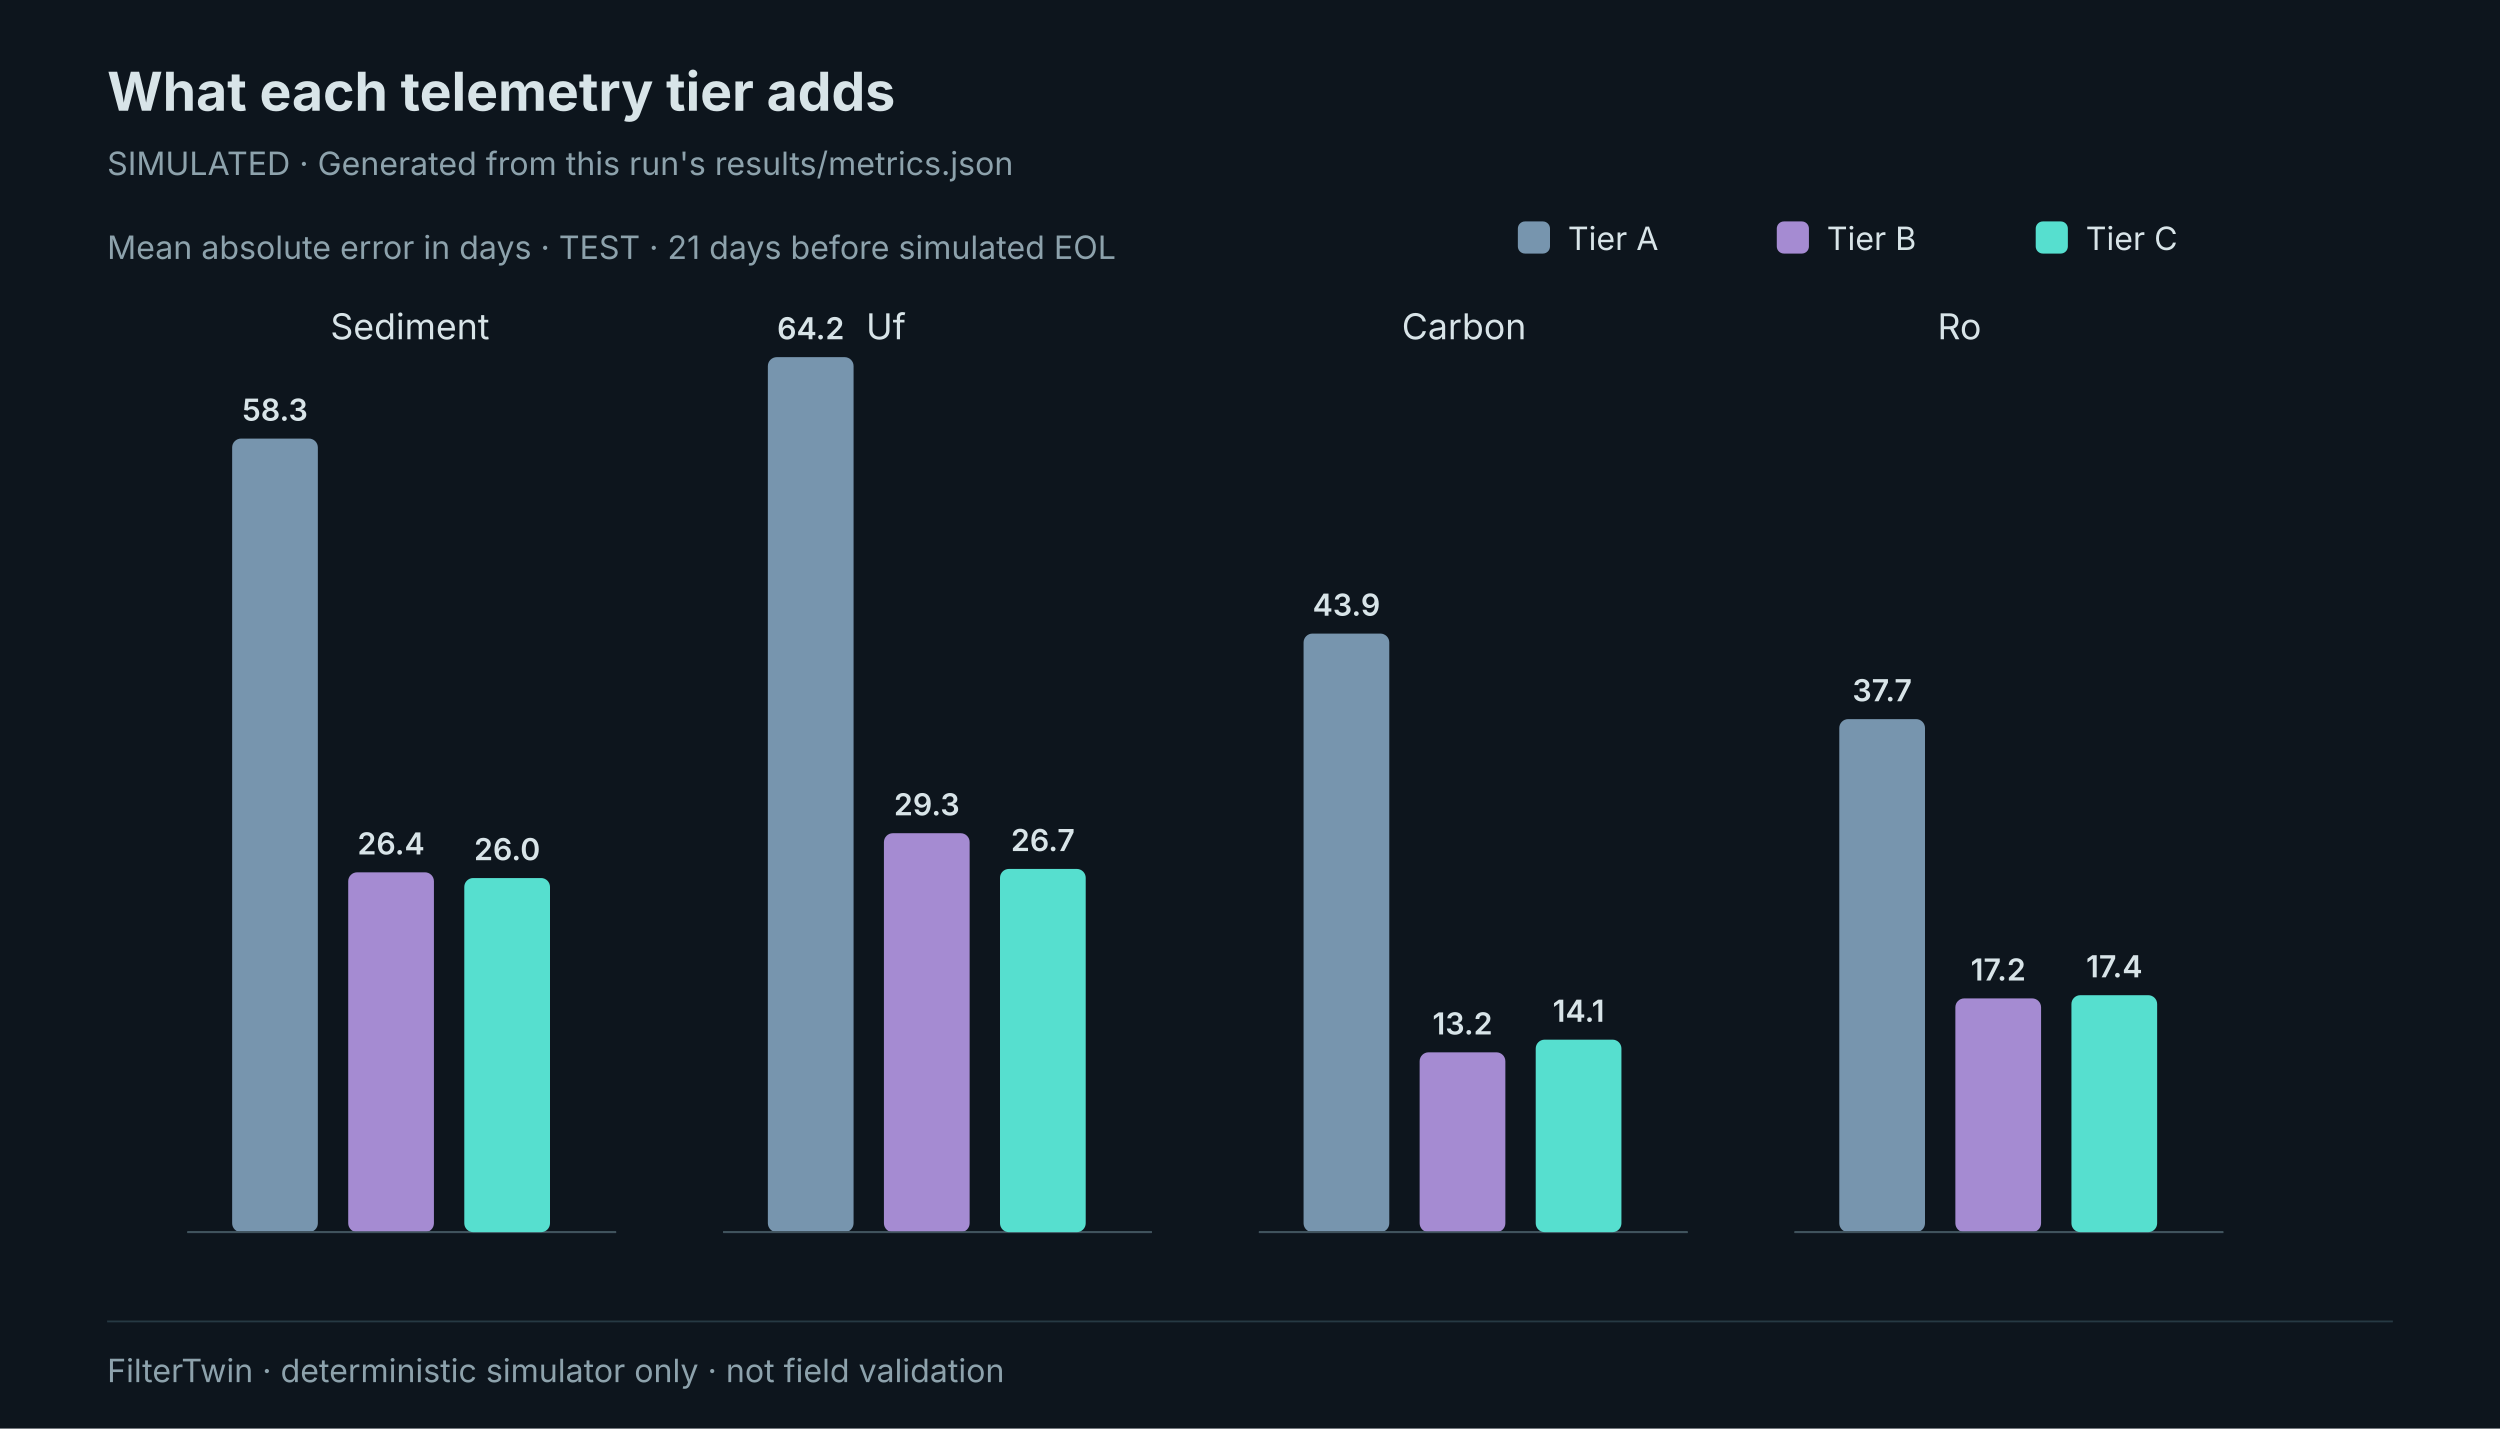
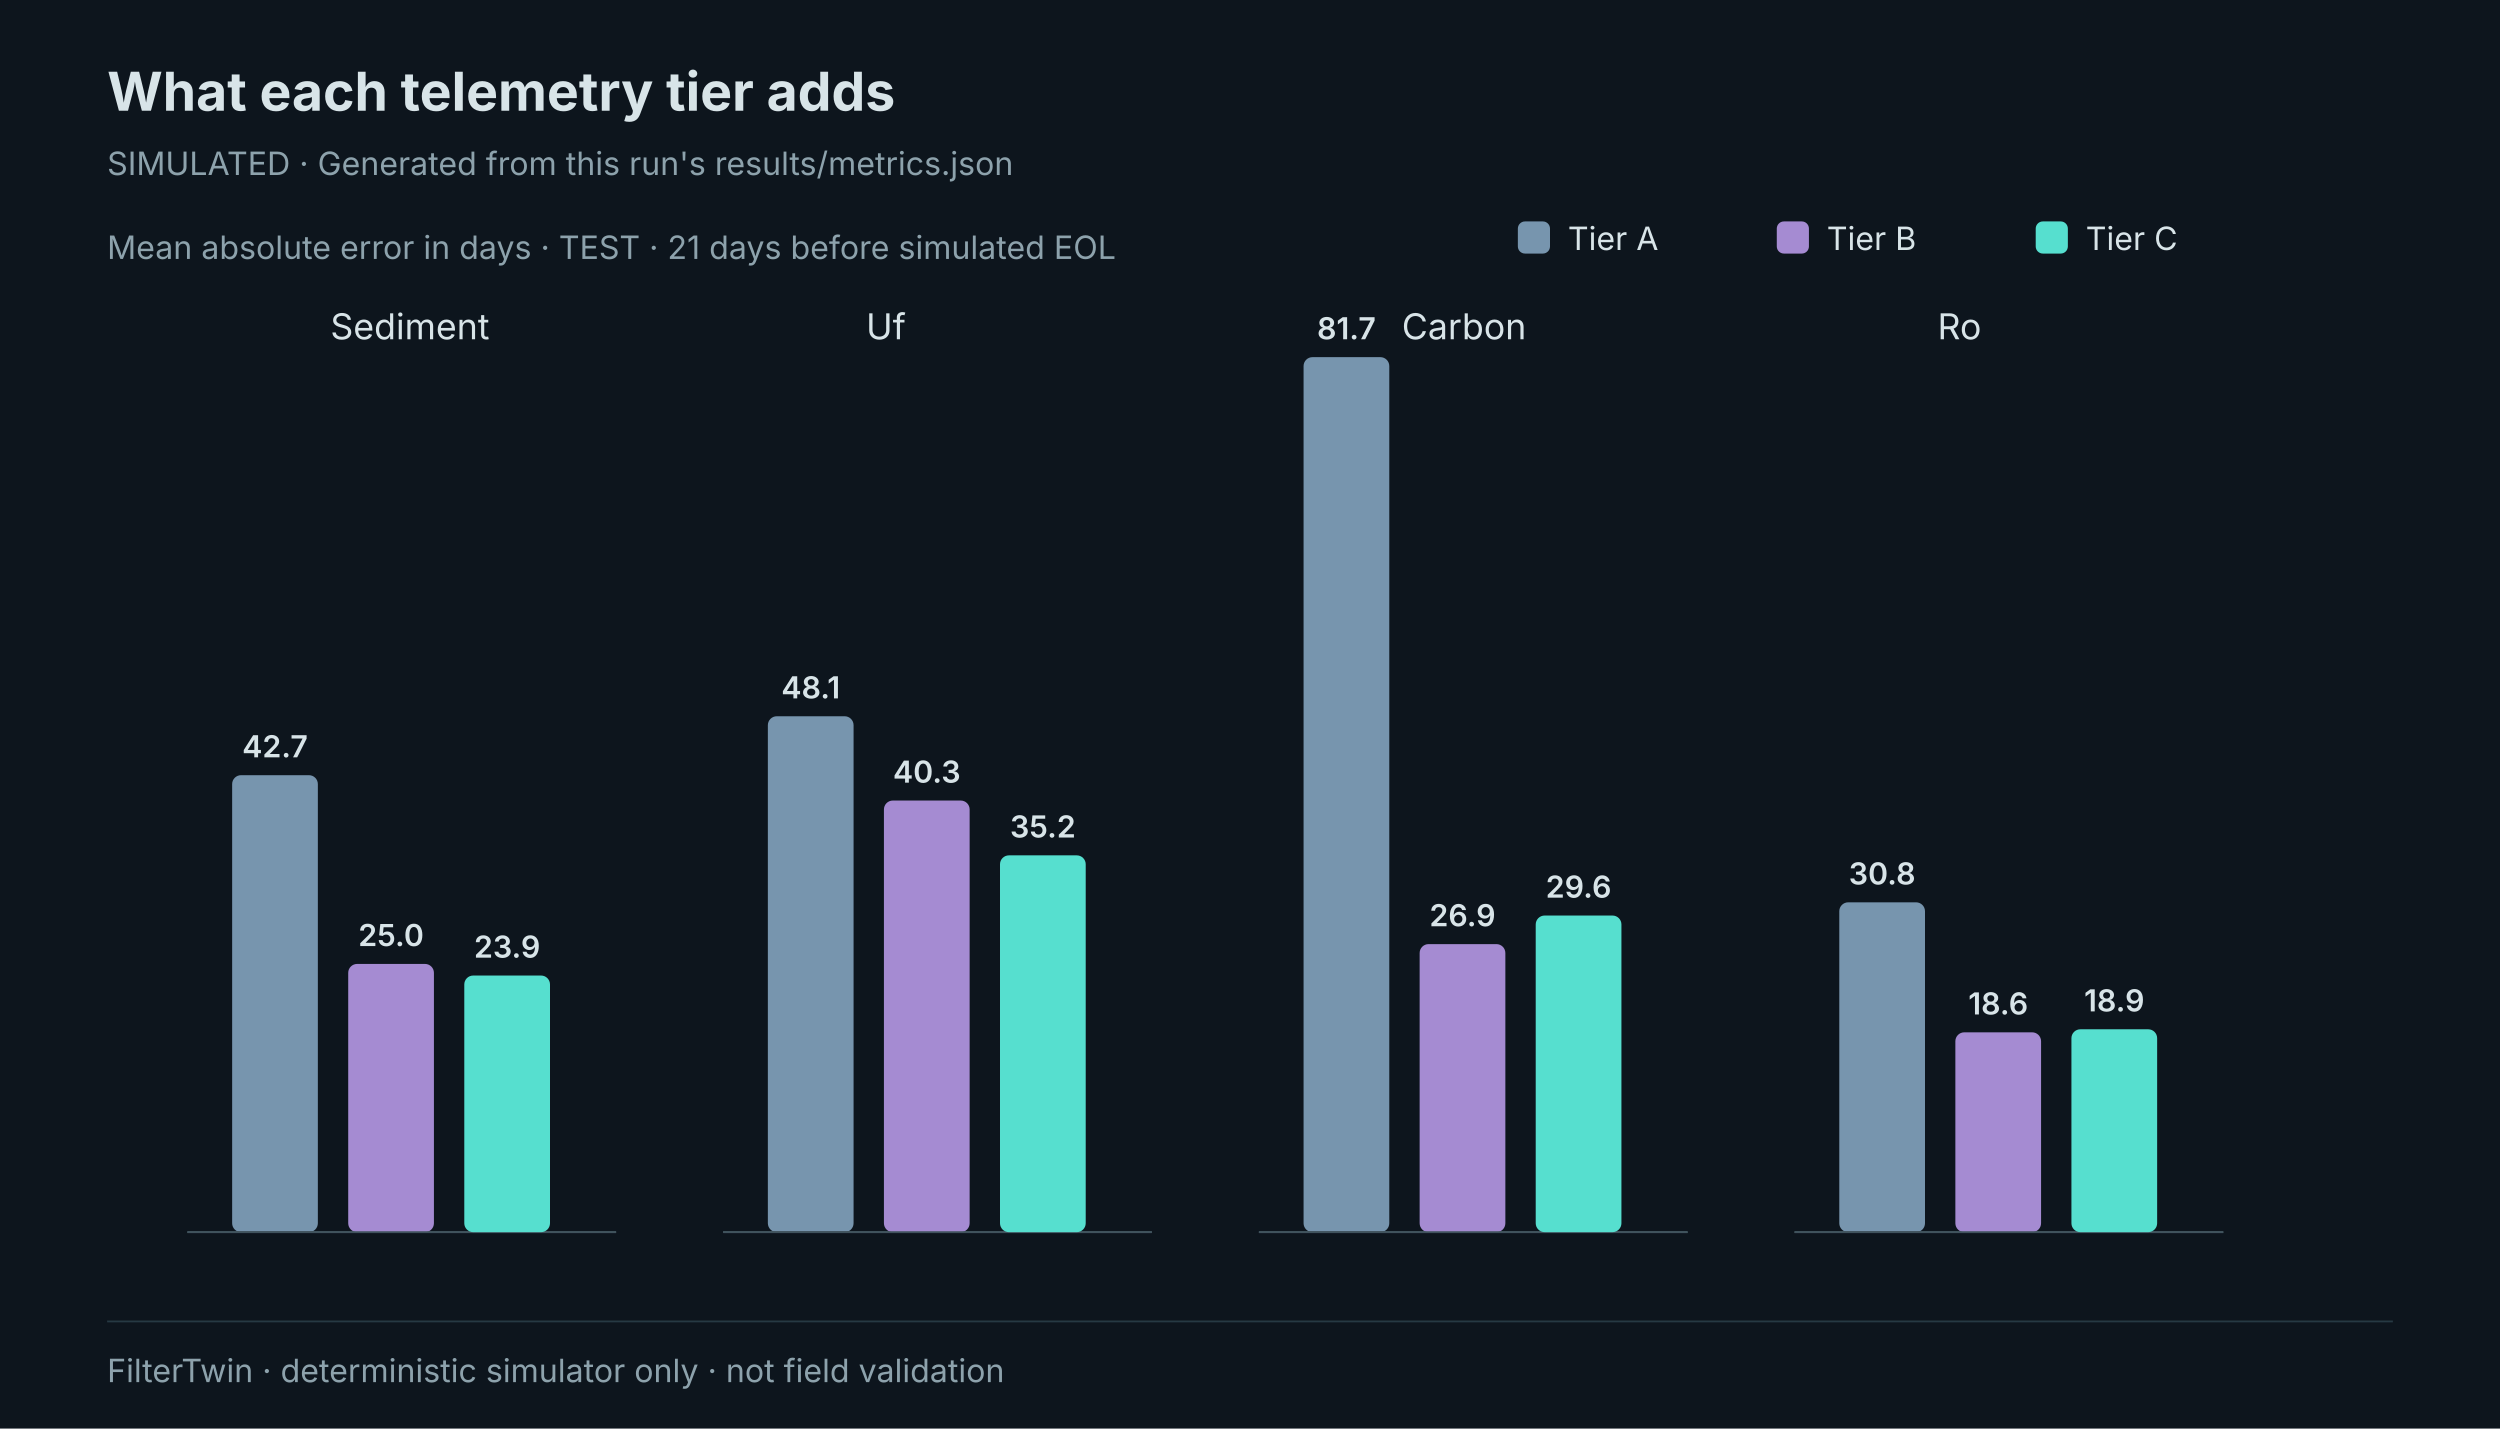
<svg xmlns="http://www.w3.org/2000/svg" width="1400" height="800" viewBox="0 0 1400 800">
  <rect width="100%" height="100%" fill="#0d151d" />
  <style>
text{font-family:Inter,Arial,sans-serif;fill:#d8e4e8}.muted{fill:#8da2ac}.title{font-size:30px;font-weight:650}.small{font-size:18px}.label{font-size:20px}.value{font-size:17px;font-weight:600}
</style>
  <text x="60" y="62" class="title">What each telemetry tier adds</text>
  <text x="60" y="98" class="small muted">SIMULATED · Generated from this run's results/metrics.json</text>
  <text x="60" y="145" class="small muted">Mean absolute error in days · TEST · 21 days before simulated EOL</text>
  <rect x="850" y="124" width="18" height="18" rx="4" fill="#7795ae" />
  <text x="878" y="140" class="small">Tier A</text>
  <rect x="995" y="124" width="18" height="18" rx="4" fill="#a58bd2" />
  <text x="1023" y="140" class="small">Tier B</text>
  <rect x="1140" y="124" width="18" height="18" rx="4" fill="#56dfcf" />
  <text x="1168" y="140" class="small">Tier C</text>
  <text x="185" y="190" class="label">Sediment</text>
  <line x1="105" y1="690" x2="345" y2="690" stroke="#40535d" />
-   <rect x="130" y="245.6" width="48" height="444.4" rx="5" fill="#7795ae" />
-   <text x="154" y="235.6" text-anchor="middle" class="value">58.3</text>
+   <rect x="130" y="434.1" width="48" height="255.9" rx="5" fill="#7795ae" />
+   <text x="154" y="424.1" text-anchor="middle" class="value">42.7</text>
  <line x1="105" y1="690" x2="345" y2="690" stroke="#40535d" />
-   <rect x="195" y="488.5" width="48" height="201.5" rx="5" fill="#a58bd2" />
-   <text x="219" y="478.5" text-anchor="middle" class="value">26.4</text>
+   <rect x="195" y="539.8" width="48" height="150.2" rx="5" fill="#a58bd2" />
+   <text x="219" y="529.8" text-anchor="middle" class="value">25.0</text>
  <line x1="105" y1="690" x2="345" y2="690" stroke="#40535d" />
-   <rect x="260" y="491.7" width="48" height="198.3" rx="5" fill="#56dfcf" />
-   <text x="284" y="481.7" text-anchor="middle" class="value">26.0</text>
+   <rect x="260" y="546.3" width="48" height="143.7" rx="5" fill="#56dfcf" />
+   <text x="284" y="536.3" text-anchor="middle" class="value">23.9</text>
  <text x="485" y="190" class="label">Uf</text>
  <line x1="405" y1="690" x2="645" y2="690" stroke="#40535d" />
-   <rect x="430" y="200.0" width="48" height="490.0" rx="5" fill="#7795ae" />
-   <text x="454" y="190.0" text-anchor="middle" class="value">64.2</text>
+   <rect x="430" y="401.1" width="48" height="288.9" rx="5" fill="#7795ae" />
+   <text x="454" y="391.1" text-anchor="middle" class="value">48.1</text>
  <line x1="405" y1="690" x2="645" y2="690" stroke="#40535d" />
-   <rect x="495" y="466.6" width="48" height="223.4" rx="5" fill="#a58bd2" />
-   <text x="519" y="456.6" text-anchor="middle" class="value">29.3</text>
+   <rect x="495" y="448.3" width="48" height="241.7" rx="5" fill="#a58bd2" />
+   <text x="519" y="438.3" text-anchor="middle" class="value">40.3</text>
  <line x1="405" y1="690" x2="645" y2="690" stroke="#40535d" />
-   <rect x="560" y="486.6" width="48" height="203.4" rx="5" fill="#56dfcf" />
-   <text x="584" y="476.6" text-anchor="middle" class="value">26.7</text>
+   <rect x="560" y="479.0" width="48" height="211.0" rx="5" fill="#56dfcf" />
+   <text x="584" y="469.0" text-anchor="middle" class="value">35.2</text>
  <text x="785" y="190" class="label">Carbon</text>
  <line x1="705" y1="690" x2="945" y2="690" stroke="#40535d" />
-   <rect x="730" y="354.8" width="48" height="335.2" rx="5" fill="#7795ae" />
-   <text x="754" y="344.8" text-anchor="middle" class="value">43.9</text>
+   <rect x="730" y="200.0" width="48" height="490.0" rx="5" fill="#7795ae" />
+   <text x="754" y="190.0" text-anchor="middle" class="value">81.7</text>
  <line x1="705" y1="690" x2="945" y2="690" stroke="#40535d" />
-   <rect x="795" y="589.3" width="48" height="100.7" rx="5" fill="#a58bd2" />
-   <text x="819" y="579.3" text-anchor="middle" class="value">13.2</text>
+   <rect x="795" y="528.7" width="48" height="161.3" rx="5" fill="#a58bd2" />
+   <text x="819" y="518.7" text-anchor="middle" class="value">26.9</text>
  <line x1="705" y1="690" x2="945" y2="690" stroke="#40535d" />
-   <rect x="860" y="582.2" width="48" height="107.8" rx="5" fill="#56dfcf" />
-   <text x="884" y="572.2" text-anchor="middle" class="value">14.1</text>
+   <rect x="860" y="512.7" width="48" height="177.3" rx="5" fill="#56dfcf" />
+   <text x="884" y="502.7" text-anchor="middle" class="value">29.6</text>
  <text x="1085" y="190" class="label">Ro</text>
  <line x1="1005" y1="690" x2="1245" y2="690" stroke="#40535d" />
-   <rect x="1030" y="402.7" width="48" height="287.3" rx="5" fill="#7795ae" />
-   <text x="1054" y="392.7" text-anchor="middle" class="value">37.7</text>
+   <rect x="1030" y="505.3" width="48" height="184.7" rx="5" fill="#7795ae" />
+   <text x="1054" y="495.3" text-anchor="middle" class="value">30.8</text>
  <line x1="1005" y1="690" x2="1245" y2="690" stroke="#40535d" />
-   <rect x="1095" y="559.1" width="48" height="130.9" rx="5" fill="#a58bd2" />
-   <text x="1119" y="549.1" text-anchor="middle" class="value">17.2</text>
+   <rect x="1095" y="578.1" width="48" height="111.9" rx="5" fill="#a58bd2" />
+   <text x="1119" y="568.1" text-anchor="middle" class="value">18.6</text>
  <line x1="1005" y1="690" x2="1245" y2="690" stroke="#40535d" />
-   <rect x="1160" y="557.3" width="48" height="132.7" rx="5" fill="#56dfcf" />
-   <text x="1184" y="547.3" text-anchor="middle" class="value">17.4</text>
+   <rect x="1160" y="576.4" width="48" height="113.6" rx="5" fill="#56dfcf" />
+   <text x="1184" y="566.4" text-anchor="middle" class="value">18.9</text>
  <line x1="60" y1="740" x2="1340" y2="740" stroke="#263943" />
  <text x="60" y="774" class="small muted">FilterTwin · deterministic simulator only · not field validation</text>
</svg>
